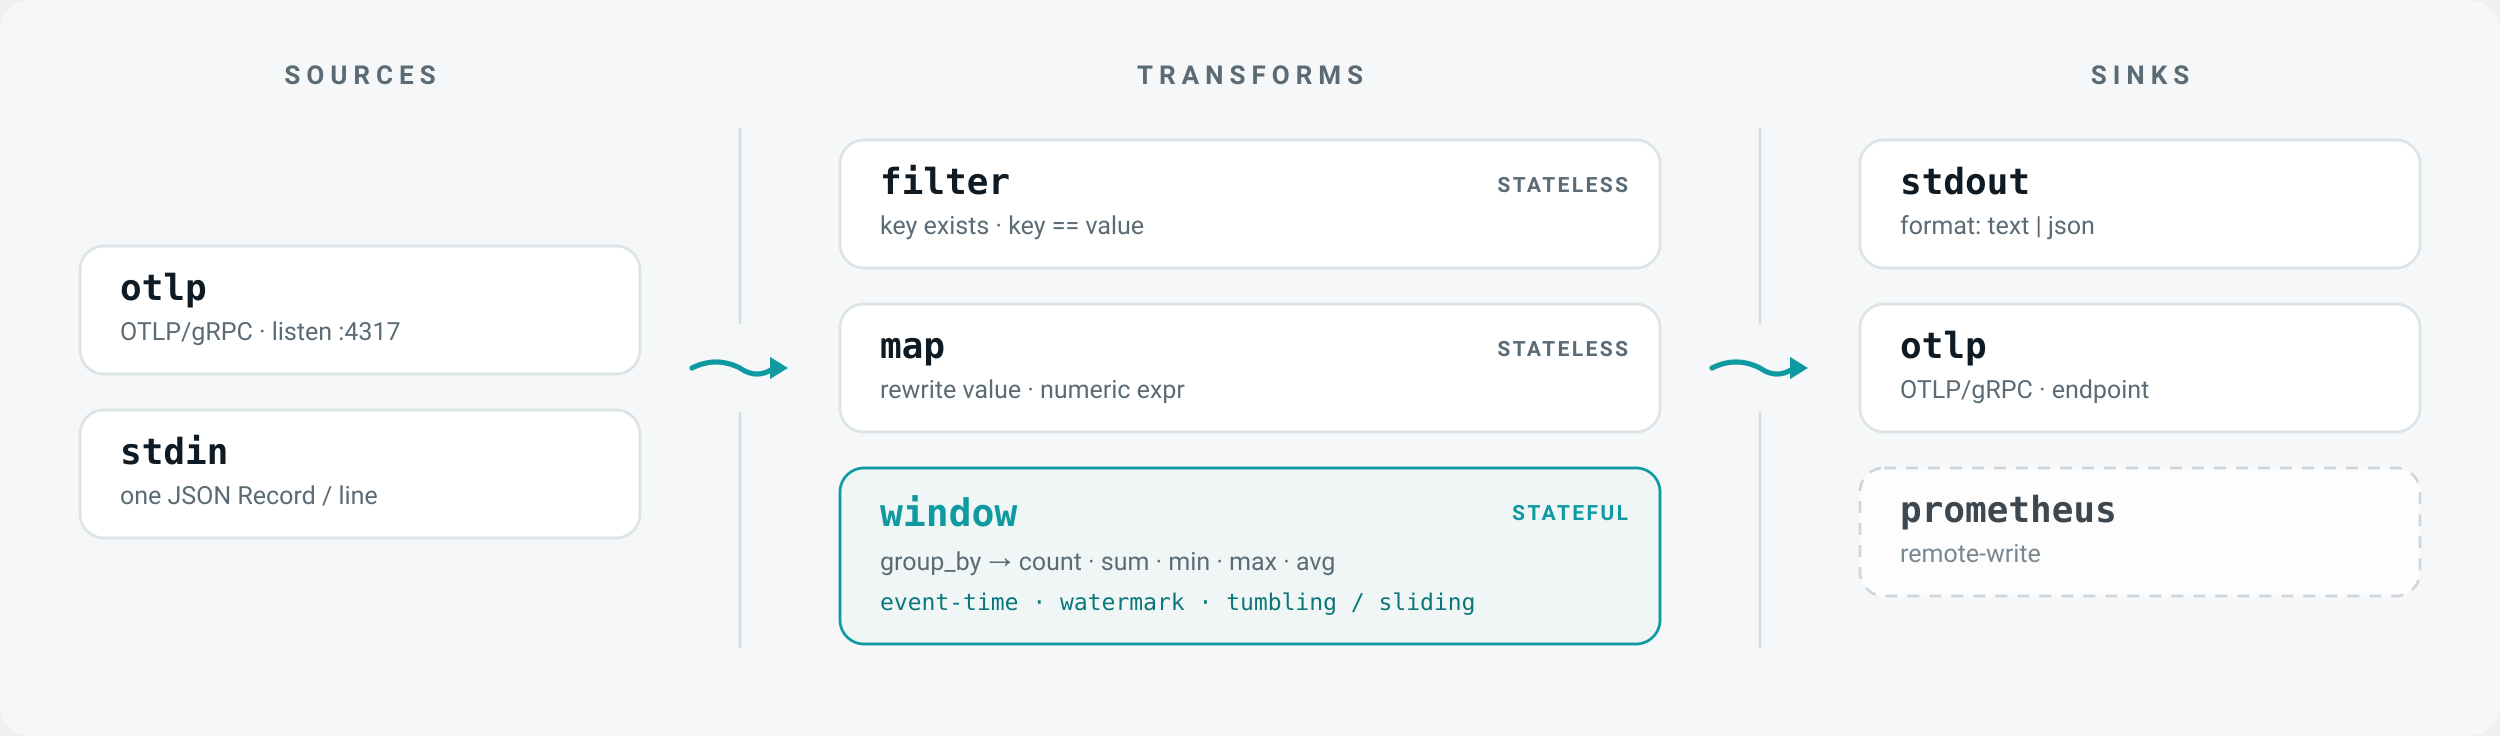
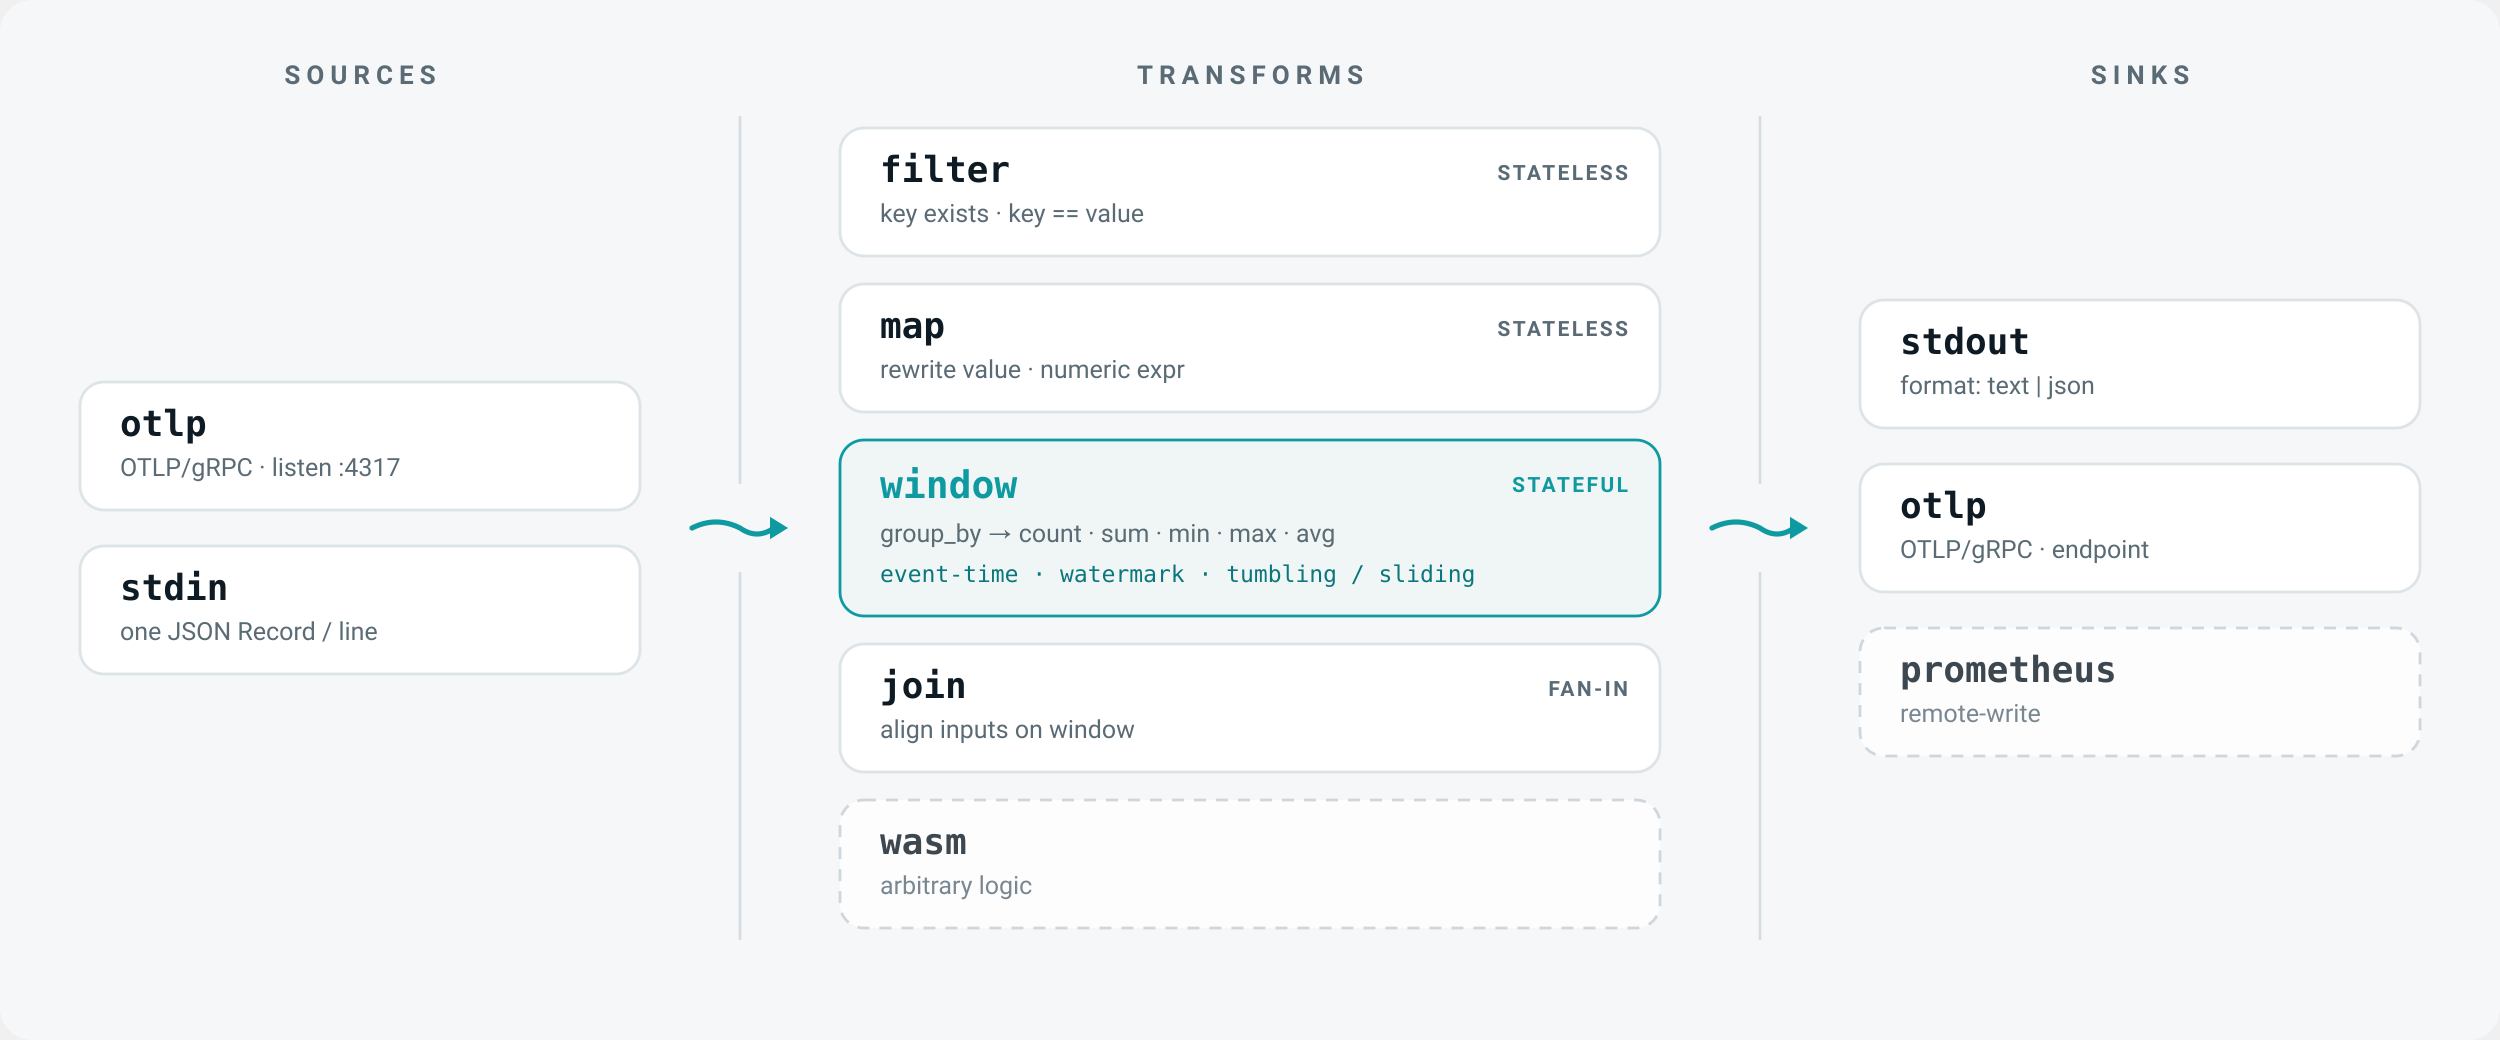
- <svg xmlns="http://www.w3.org/2000/svg" viewBox="0 0 1250 368" width="1250" height="368" font-family="'Roboto', system-ui, -apple-system, 'Segoe UI', Helvetica, Arial, sans-serif" role="img" aria-label="headrace pipeline: sources, transforms, sinks">
-   <rect x="0" y="0" width="1250" height="368" rx="16" fill="#F5F7F9" />
+ <svg xmlns="http://www.w3.org/2000/svg" viewBox="0 0 1250 520" width="1250" height="520" font-family="'Roboto', system-ui, -apple-system, 'Segoe UI', Helvetica, Arial, sans-serif" role="img" aria-label="headrace pipeline: sources, transforms, sinks">
+   <rect x="0" y="0" width="1250" height="520" rx="16" fill="#F5F7F9" />
  <text x="180.0" y="42" font-family="'Roboto', system-ui, -apple-system, 'Segoe UI', Helvetica, Arial, sans-serif" font-size="13" font-weight="700" fill="#5A6B75" text-anchor="middle" letter-spacing="3">SOURCES</text>
  <text x="625.0" y="42" font-family="'Roboto', system-ui, -apple-system, 'Segoe UI', Helvetica, Arial, sans-serif" font-size="13" font-weight="700" fill="#5A6B75" text-anchor="middle" letter-spacing="3">TRANSFORMS</text>
  <text x="1070.0" y="42" font-family="'Roboto', system-ui, -apple-system, 'Segoe UI', Helvetica, Arial, sans-serif" font-size="13" font-weight="700" fill="#5A6B75" text-anchor="middle" letter-spacing="3">SINKS</text>
-   <line x1="370.0" y1="64" x2="370.0" y2="162" stroke="#D3DDE2" stroke-width="1.3" />
-   <line x1="370.0" y1="206" x2="370.0" y2="324" stroke="#D3DDE2" stroke-width="1.3" />
-   <line x1="880.0" y1="64" x2="880.0" y2="162" stroke="#D3DDE2" stroke-width="1.3" />
-   <line x1="880.0" y1="206" x2="880.0" y2="324" stroke="#D3DDE2" stroke-width="1.3" />
+   <line x1="370.0" y1="58" x2="370.0" y2="242" stroke="#D3DDE2" stroke-width="1.3" />
+   <line x1="370.0" y1="286" x2="370.0" y2="470" stroke="#D3DDE2" stroke-width="1.3" />
+   <line x1="880.0" y1="58" x2="880.0" y2="242" stroke="#D3DDE2" stroke-width="1.3" />
+   <line x1="880.0" y1="286" x2="880.0" y2="470" stroke="#D3DDE2" stroke-width="1.3" />
  <g>
-     <rect x="40" y="123" width="280" height="64" rx="12" fill="#FFFFFF" stroke="#DCE4E8" stroke-width="1.4" />
-     <text x="60" y="150" font-family="'JetBrains Mono', 'SF Mono', 'SFMono-Regular', Menlo, Consolas, ui-monospace, monospace" font-size="18" font-weight="600" fill="#0F1B24" text-anchor="start">otlp</text>
-     <text x="60" y="170" font-family="'Roboto', system-ui, -apple-system, 'Segoe UI', Helvetica, Arial, sans-serif" font-size="12.5" font-weight="400" fill="#5A6B75" text-anchor="start">OTLP/gRPC · listen :4317</text>
+     <rect x="40" y="191" width="280" height="64" rx="12" fill="#FFFFFF" stroke="#DCE4E8" stroke-width="1.4" />
+     <text x="60" y="218" font-family="'JetBrains Mono', 'SF Mono', 'SFMono-Regular', Menlo, Consolas, ui-monospace, monospace" font-size="18" font-weight="600" fill="#0F1B24" text-anchor="start">otlp</text>
+     <text x="60" y="238" font-family="'Roboto', system-ui, -apple-system, 'Segoe UI', Helvetica, Arial, sans-serif" font-size="12.5" font-weight="400" fill="#5A6B75" text-anchor="start">OTLP/gRPC · listen :4317</text>
  </g>
  <g>
-     <rect x="40" y="205" width="280" height="64" rx="12" fill="#FFFFFF" stroke="#DCE4E8" stroke-width="1.4" />
-     <text x="60" y="232" font-family="'JetBrains Mono', 'SF Mono', 'SFMono-Regular', Menlo, Consolas, ui-monospace, monospace" font-size="18" font-weight="600" fill="#0F1B24" text-anchor="start">stdin</text>
-     <text x="60" y="252" font-family="'Roboto', system-ui, -apple-system, 'Segoe UI', Helvetica, Arial, sans-serif" font-size="12.5" font-weight="400" fill="#5A6B75" text-anchor="start">one JSON Record / line</text>
+     <rect x="40" y="273" width="280" height="64" rx="12" fill="#FFFFFF" stroke="#DCE4E8" stroke-width="1.4" />
+     <text x="60" y="300" font-family="'JetBrains Mono', 'SF Mono', 'SFMono-Regular', Menlo, Consolas, ui-monospace, monospace" font-size="18" font-weight="600" fill="#0F1B24" text-anchor="start">stdin</text>
+     <text x="60" y="320" font-family="'Roboto', system-ui, -apple-system, 'Segoe UI', Helvetica, Arial, sans-serif" font-size="12.5" font-weight="400" fill="#5A6B75" text-anchor="start">one JSON Record / line</text>
  </g>
  <g>
-     <rect x="420" y="70" width="410" height="64" rx="12" fill="#FFFFFF" stroke="#DCE4E8" stroke-width="1.4" />
-     <text x="440" y="97" font-family="'JetBrains Mono', 'SF Mono', 'SFMono-Regular', Menlo, Consolas, ui-monospace, monospace" font-size="18" font-weight="600" fill="#0F1B24" text-anchor="start">filter</text>
-     <text x="440" y="117" font-family="'Roboto', system-ui, -apple-system, 'Segoe UI', Helvetica, Arial, sans-serif" font-size="12.5" font-weight="400" fill="#5A6B75" text-anchor="start">key exists · key == value</text>
-     <text x="814" y="96" font-family="'Roboto', system-ui, -apple-system, 'Segoe UI', Helvetica, Arial, sans-serif" font-size="10.5" font-weight="700" fill="#5A6B75" text-anchor="end" letter-spacing="1.2">STATELESS</text>
+     <rect x="420" y="64" width="410" height="64" rx="12" fill="#FFFFFF" stroke="#DCE4E8" stroke-width="1.4" />
+     <text x="440" y="91" font-family="'JetBrains Mono', 'SF Mono', 'SFMono-Regular', Menlo, Consolas, ui-monospace, monospace" font-size="18" font-weight="600" fill="#0F1B24" text-anchor="start">filter</text>
+     <text x="440" y="111" font-family="'Roboto', system-ui, -apple-system, 'Segoe UI', Helvetica, Arial, sans-serif" font-size="12.5" font-weight="400" fill="#5A6B75" text-anchor="start">key exists · key == value</text>
+     <text x="814" y="90" font-family="'Roboto', system-ui, -apple-system, 'Segoe UI', Helvetica, Arial, sans-serif" font-size="10.5" font-weight="700" fill="#5A6B75" text-anchor="end" letter-spacing="1.2">STATELESS</text>
  </g>
  <g>
-     <rect x="420" y="152" width="410" height="64" rx="12" fill="#FFFFFF" stroke="#DCE4E8" stroke-width="1.4" />
-     <text x="440" y="179" font-family="'JetBrains Mono', 'SF Mono', 'SFMono-Regular', Menlo, Consolas, ui-monospace, monospace" font-size="18" font-weight="600" fill="#0F1B24" text-anchor="start">map</text>
-     <text x="440" y="199" font-family="'Roboto', system-ui, -apple-system, 'Segoe UI', Helvetica, Arial, sans-serif" font-size="12.5" font-weight="400" fill="#5A6B75" text-anchor="start">rewrite value · numeric expr</text>
-     <text x="814" y="178" font-family="'Roboto', system-ui, -apple-system, 'Segoe UI', Helvetica, Arial, sans-serif" font-size="10.5" font-weight="700" fill="#5A6B75" text-anchor="end" letter-spacing="1.2">STATELESS</text>
+     <rect x="420" y="142" width="410" height="64" rx="12" fill="#FFFFFF" stroke="#DCE4E8" stroke-width="1.4" />
+     <text x="440" y="169" font-family="'JetBrains Mono', 'SF Mono', 'SFMono-Regular', Menlo, Consolas, ui-monospace, monospace" font-size="18" font-weight="600" fill="#0F1B24" text-anchor="start">map</text>
+     <text x="440" y="189" font-family="'Roboto', system-ui, -apple-system, 'Segoe UI', Helvetica, Arial, sans-serif" font-size="12.5" font-weight="400" fill="#5A6B75" text-anchor="start">rewrite value · numeric expr</text>
+     <text x="814" y="168" font-family="'Roboto', system-ui, -apple-system, 'Segoe UI', Helvetica, Arial, sans-serif" font-size="10.5" font-weight="700" fill="#5A6B75" text-anchor="end" letter-spacing="1.2">STATELESS</text>
  </g>
  <g>
-     <rect x="420" y="234" width="410" height="88" rx="12" fill="#EFF6F5" stroke="#0E9AA0" stroke-width="1.4" />
-     <text x="440" y="263" font-family="'JetBrains Mono', 'SF Mono', 'SFMono-Regular', Menlo, Consolas, ui-monospace, monospace" font-size="19" font-weight="600" fill="#0E9AA0" text-anchor="start">window</text>
-     <text x="440" y="285" font-family="'Roboto', system-ui, -apple-system, 'Segoe UI', Helvetica, Arial, sans-serif" font-size="12.5" font-weight="400" fill="#5A6B75" text-anchor="start">group_by → count · sum · min · max · avg</text>
-     <text x="440" y="305" font-family="'JetBrains Mono', 'SF Mono', 'SFMono-Regular', Menlo, Consolas, ui-monospace, monospace" font-size="11.5" font-weight="400" fill="#0B767B" text-anchor="start">event-time · watermark · tumbling / sliding</text>
-     <text x="814" y="260" font-family="'Roboto', system-ui, -apple-system, 'Segoe UI', Helvetica, Arial, sans-serif" font-size="10.5" font-weight="700" fill="#0E9AA0" text-anchor="end" letter-spacing="1.2">STATEFUL</text>
+     <rect x="420" y="220" width="410" height="88" rx="12" fill="#EFF6F5" stroke="#0E9AA0" stroke-width="1.4" />
+     <text x="440" y="249" font-family="'JetBrains Mono', 'SF Mono', 'SFMono-Regular', Menlo, Consolas, ui-monospace, monospace" font-size="19" font-weight="600" fill="#0E9AA0" text-anchor="start">window</text>
+     <text x="440" y="271" font-family="'Roboto', system-ui, -apple-system, 'Segoe UI', Helvetica, Arial, sans-serif" font-size="12.5" font-weight="400" fill="#5A6B75" text-anchor="start">group_by → count · sum · min · max · avg</text>
+     <text x="440" y="291" font-family="'JetBrains Mono', 'SF Mono', 'SFMono-Regular', Menlo, Consolas, ui-monospace, monospace" font-size="11.5" font-weight="400" fill="#0B767B" text-anchor="start">event-time · watermark · tumbling / sliding</text>
+     <text x="814" y="246" font-family="'Roboto', system-ui, -apple-system, 'Segoe UI', Helvetica, Arial, sans-serif" font-size="10.5" font-weight="700" fill="#0E9AA0" text-anchor="end" letter-spacing="1.2">STATEFUL</text>
  </g>
  <g>
-     <rect x="930" y="70" width="280" height="64" rx="12" fill="#FFFFFF" stroke="#DCE4E8" stroke-width="1.4" />
-     <text x="950" y="97" font-family="'JetBrains Mono', 'SF Mono', 'SFMono-Regular', Menlo, Consolas, ui-monospace, monospace" font-size="18" font-weight="600" fill="#0F1B24" text-anchor="start">stdout</text>
-     <text x="950" y="117" font-family="'Roboto', system-ui, -apple-system, 'Segoe UI', Helvetica, Arial, sans-serif" font-size="12.5" font-weight="400" fill="#5A6B75" text-anchor="start">format: text | json</text>
+     <rect x="420" y="322" width="410" height="64" rx="12" fill="#FFFFFF" stroke="#DCE4E8" stroke-width="1.4" />
+     <text x="440" y="349" font-family="'JetBrains Mono', 'SF Mono', 'SFMono-Regular', Menlo, Consolas, ui-monospace, monospace" font-size="18" font-weight="600" fill="#0F1B24" text-anchor="start">join</text>
+     <text x="440" y="369" font-family="'Roboto', system-ui, -apple-system, 'Segoe UI', Helvetica, Arial, sans-serif" font-size="12.5" font-weight="400" fill="#5A6B75" text-anchor="start">align inputs on window</text>
+     <text x="814" y="348" font-family="'Roboto', system-ui, -apple-system, 'Segoe UI', Helvetica, Arial, sans-serif" font-size="10.5" font-weight="700" fill="#5A6B75" text-anchor="end" letter-spacing="1.2">FAN-IN</text>
+   </g>
+   <g opacity="0.8">
+     <rect x="420" y="400" width="410" height="64" rx="12" fill="#FFFFFF" stroke="#C4D0D6" stroke-width="1.4" stroke-dasharray="6 5" />
+     <text x="440" y="427" font-family="'JetBrains Mono', 'SF Mono', 'SFMono-Regular', Menlo, Consolas, ui-monospace, monospace" font-size="18" font-weight="600" fill="#0F1B24" text-anchor="start">wasm</text>
+     <text x="440" y="447" font-family="'Roboto', system-ui, -apple-system, 'Segoe UI', Helvetica, Arial, sans-serif" font-size="12.5" font-weight="400" fill="#5A6B75" text-anchor="start">arbitrary logic</text>
  </g>
  <g>
-     <rect x="930" y="152" width="280" height="64" rx="12" fill="#FFFFFF" stroke="#DCE4E8" stroke-width="1.4" />
-     <text x="950" y="179" font-family="'JetBrains Mono', 'SF Mono', 'SFMono-Regular', Menlo, Consolas, ui-monospace, monospace" font-size="18" font-weight="600" fill="#0F1B24" text-anchor="start">otlp</text>
-     <text x="950" y="199" font-family="'Roboto', system-ui, -apple-system, 'Segoe UI', Helvetica, Arial, sans-serif" font-size="12.5" font-weight="400" fill="#5A6B75" text-anchor="start">OTLP/gRPC · endpoint</text>
+     <rect x="930" y="150" width="280" height="64" rx="12" fill="#FFFFFF" stroke="#DCE4E8" stroke-width="1.4" />
+     <text x="950" y="177" font-family="'JetBrains Mono', 'SF Mono', 'SFMono-Regular', Menlo, Consolas, ui-monospace, monospace" font-size="18" font-weight="600" fill="#0F1B24" text-anchor="start">stdout</text>
+     <text x="950" y="197" font-family="'Roboto', system-ui, -apple-system, 'Segoe UI', Helvetica, Arial, sans-serif" font-size="12.5" font-weight="400" fill="#5A6B75" text-anchor="start">format: text | json</text>
+   </g>
+   <g>
+     <rect x="930" y="232" width="280" height="64" rx="12" fill="#FFFFFF" stroke="#DCE4E8" stroke-width="1.4" />
+     <text x="950" y="259" font-family="'JetBrains Mono', 'SF Mono', 'SFMono-Regular', Menlo, Consolas, ui-monospace, monospace" font-size="18" font-weight="600" fill="#0F1B24" text-anchor="start">otlp</text>
+     <text x="950" y="279" font-family="'Roboto', system-ui, -apple-system, 'Segoe UI', Helvetica, Arial, sans-serif" font-size="12.5" font-weight="400" fill="#5A6B75" text-anchor="start">OTLP/gRPC · endpoint</text>
  </g>
  <g opacity="0.8">
-     <rect x="930" y="234" width="280" height="64" rx="12" fill="#FFFFFF" stroke="#C4D0D6" stroke-width="1.4" stroke-dasharray="6 5" />
-     <text x="950" y="261" font-family="'JetBrains Mono', 'SF Mono', 'SFMono-Regular', Menlo, Consolas, ui-monospace, monospace" font-size="18" font-weight="600" fill="#0F1B24" text-anchor="start">prometheus</text>
-     <text x="950" y="281" font-family="'Roboto', system-ui, -apple-system, 'Segoe UI', Helvetica, Arial, sans-serif" font-size="12.5" font-weight="400" fill="#5A6B75" text-anchor="start">remote-write</text>
+     <rect x="930" y="314" width="280" height="64" rx="12" fill="#FFFFFF" stroke="#C4D0D6" stroke-width="1.4" stroke-dasharray="6 5" />
+     <text x="950" y="341" font-family="'JetBrains Mono', 'SF Mono', 'SFMono-Regular', Menlo, Consolas, ui-monospace, monospace" font-size="18" font-weight="600" fill="#0F1B24" text-anchor="start">prometheus</text>
+     <text x="950" y="361" font-family="'Roboto', system-ui, -apple-system, 'Segoe UI', Helvetica, Arial, sans-serif" font-size="12.5" font-weight="400" fill="#5A6B75" text-anchor="start">remote-write</text>
  </g>
-   <path d="M 346 184 Q 358.0 178.0 370.0 184 Q 378.5 190.0 387.0 184" fill="none" stroke="#0E9AA0" stroke-width="2.6" stroke-linecap="round" />
-   <path d="M 394 184 L 385.0 178.42 L 385.0 189.58 Z" fill="#0E9AA0" />
-   <path d="M 856 184 Q 868.0 178.0 880.0 184 Q 888.5 190.0 897.0 184" fill="none" stroke="#0E9AA0" stroke-width="2.6" stroke-linecap="round" />
-   <path d="M 904 184 L 895.0 178.42 L 895.0 189.58 Z" fill="#0E9AA0" />
+   <path d="M 346 264 Q 358.0 258.0 370.0 264 Q 378.5 270.0 387.0 264" fill="none" stroke="#0E9AA0" stroke-width="2.6" stroke-linecap="round" />
+   <path d="M 394 264 L 385.0 258.42 L 385.0 269.58 Z" fill="#0E9AA0" />
+   <path d="M 856 264 Q 868.0 258.0 880.0 264 Q 888.5 270.0 897.0 264" fill="none" stroke="#0E9AA0" stroke-width="2.6" stroke-linecap="round" />
+   <path d="M 904 264 L 895.0 258.42 L 895.0 269.58 Z" fill="#0E9AA0" />
</svg>
